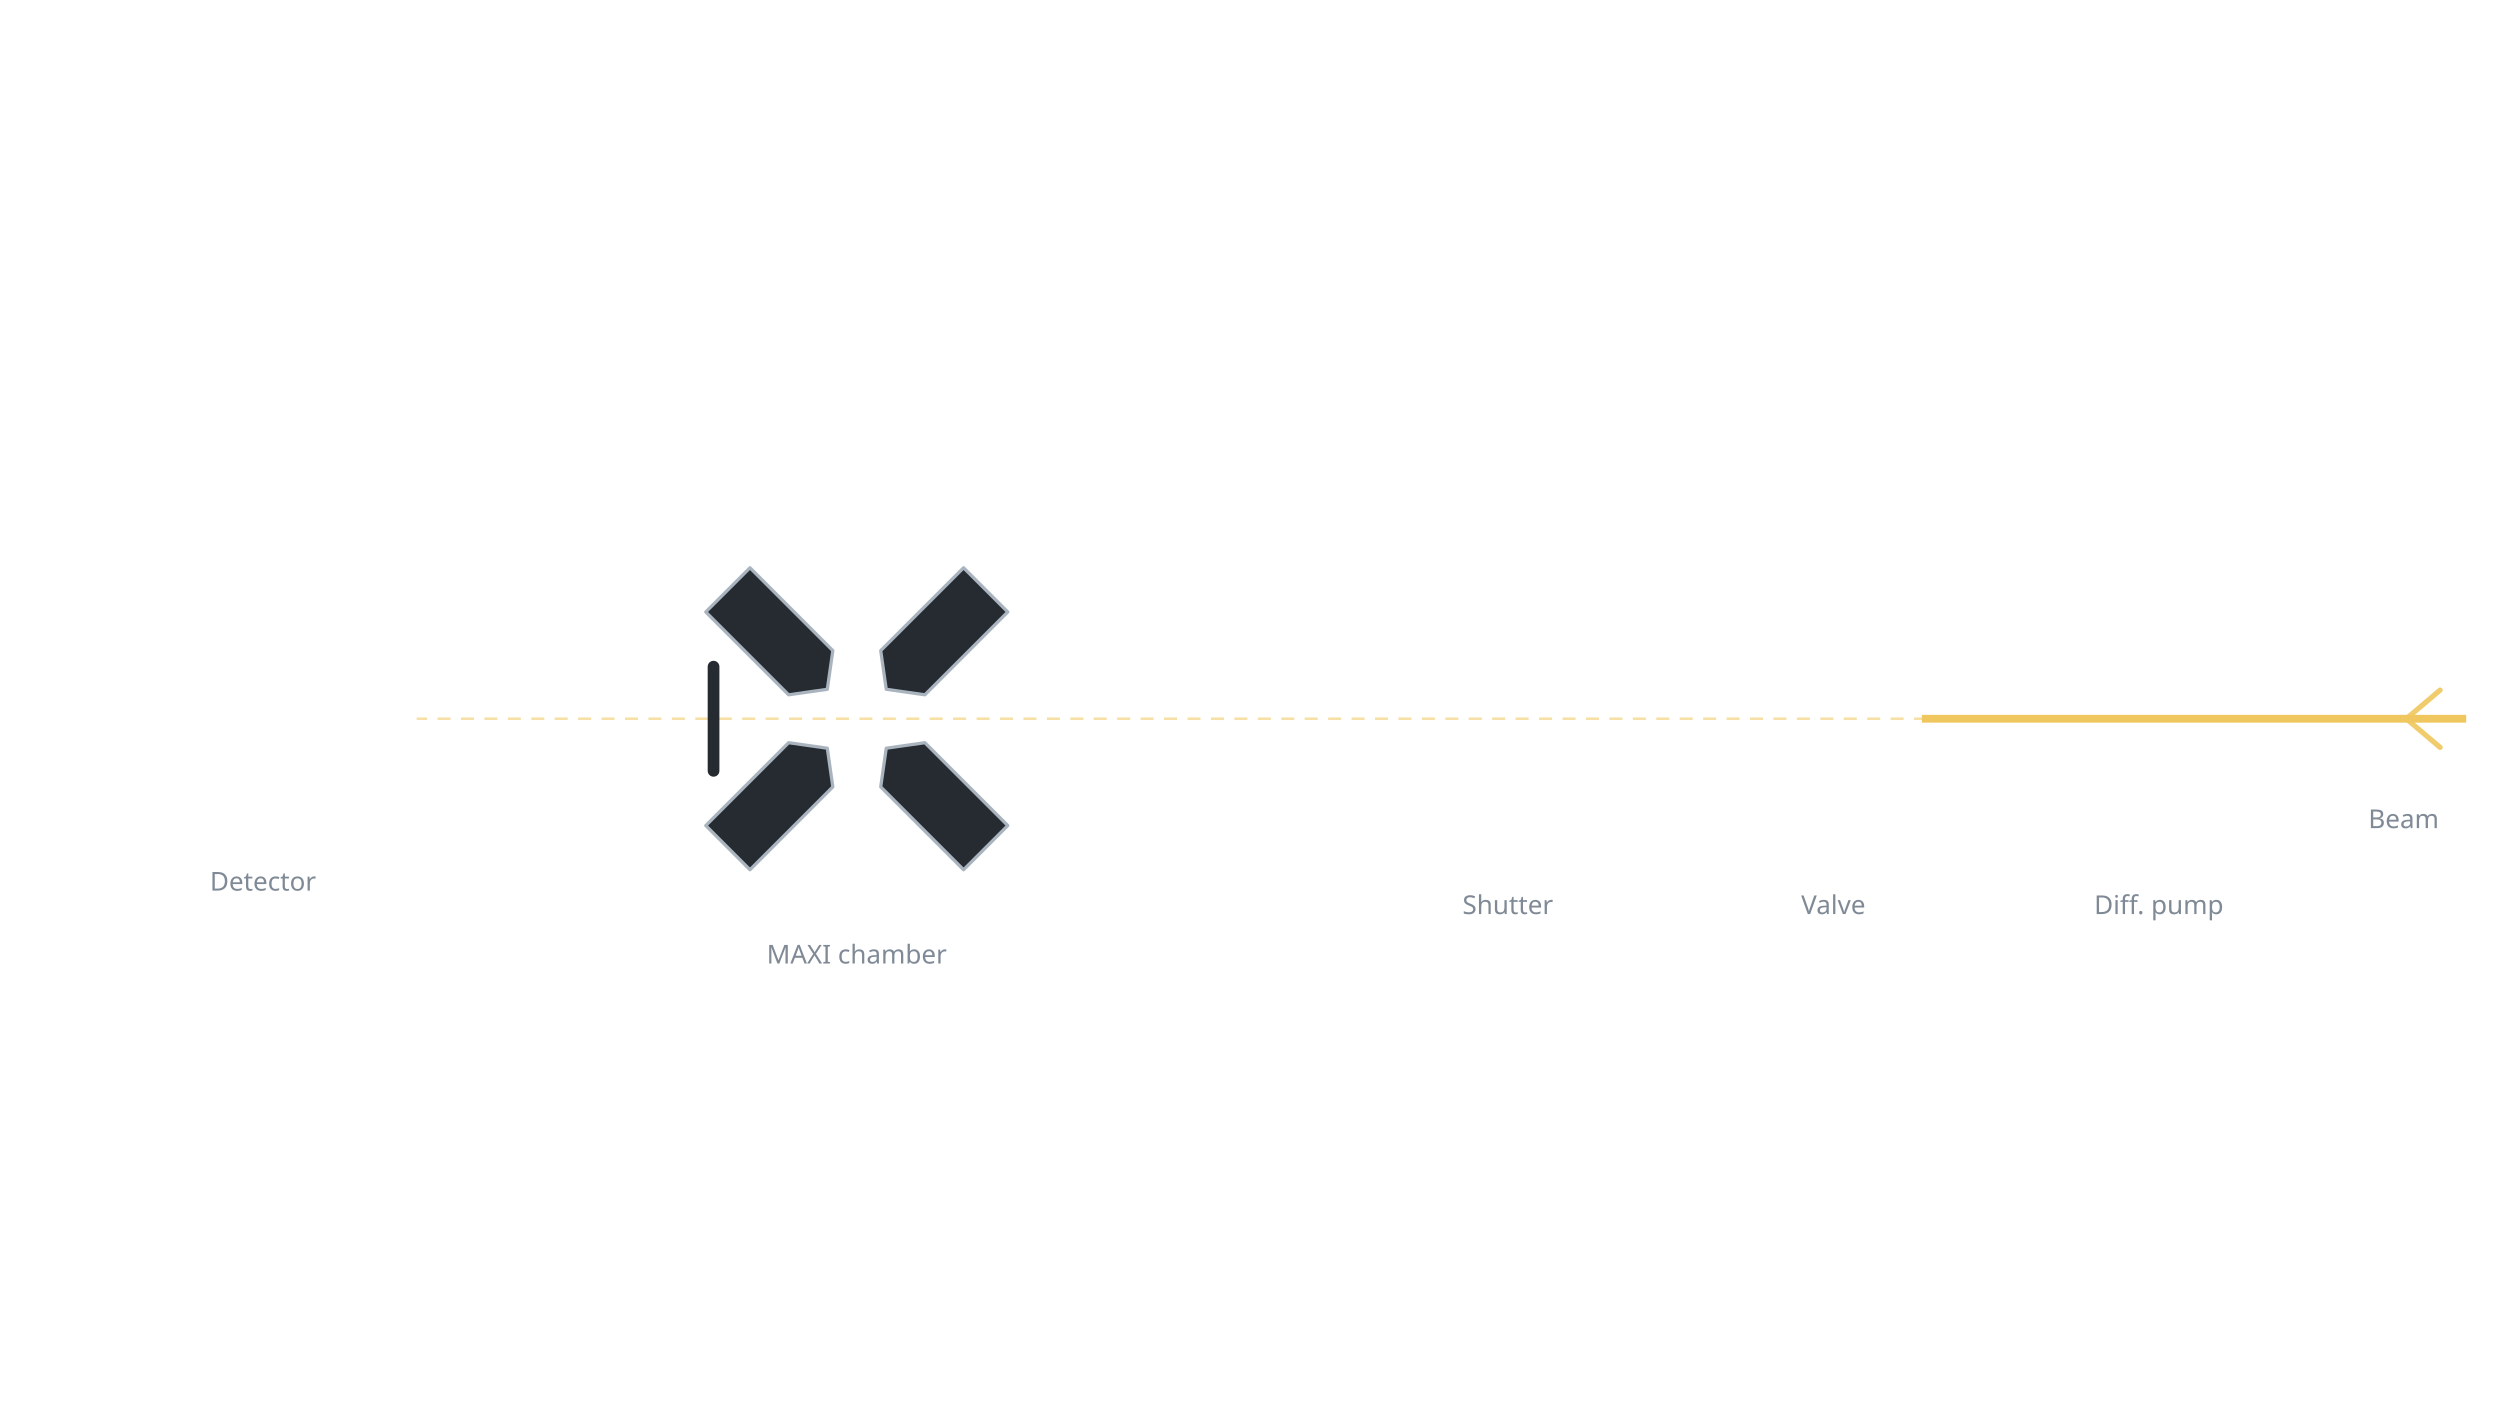
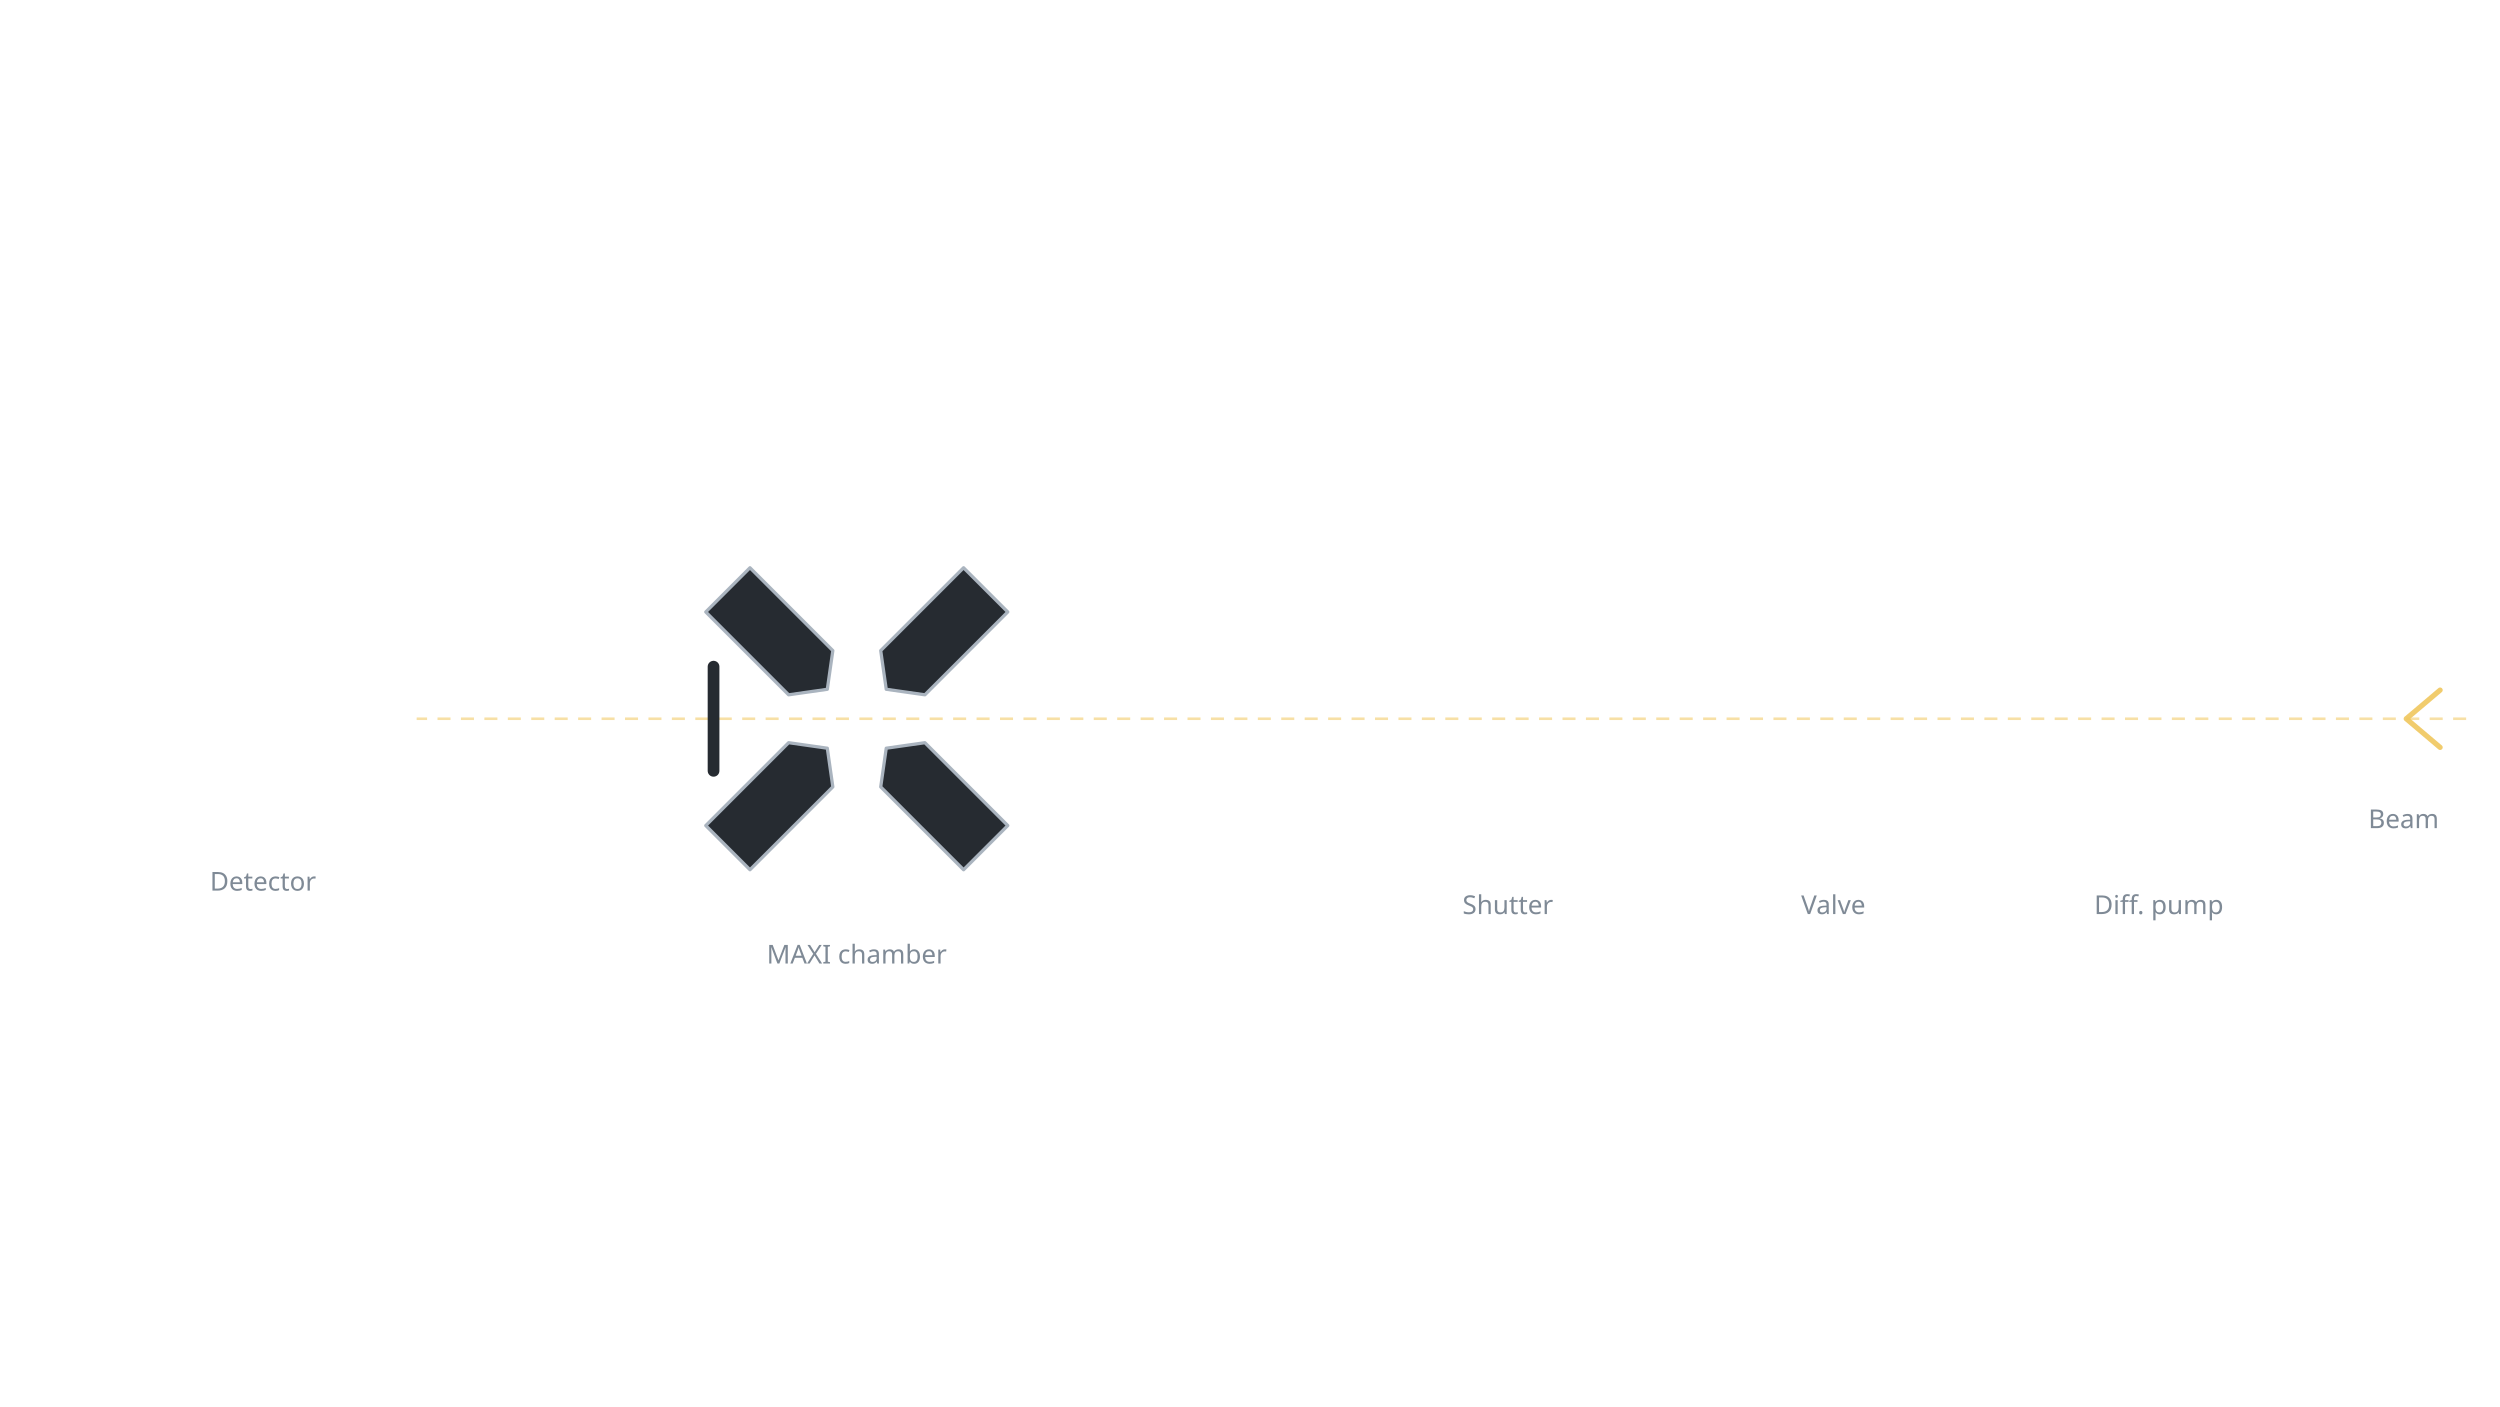
<svg xmlns="http://www.w3.org/2000/svg" version="1.1" viewBox="0 0 1920 1080" width="1920" height="1080">
  <defs id="defs1" />
  <g id="layer_hardware">
    <path id="BEAM_axis" d="M 1894,552 H 320" style="fill:none;stroke:#f0c75e;stroke-width:2;stroke-dasharray:10, 8;stroke-opacity:0.55" />
    <path id="BEAM_arrow" d="m 1874,530 -26,22 26,22" style="fill:none;stroke:#f0c75e;stroke-width:4;stroke-linecap:round;stroke-linejoin:round;stroke-opacity:0.9" />
    <path id="DIODE_BS" d="M 548,512 V 592" style="fill:none;stroke:#262b31;stroke-width:9;stroke-linecap:round" />
    <text id="NAME_detector" xml:space="preserve" x="202" y="684" style="font-family:sans-serif;font-size:20px;font-weight:normal;fill:#7f8a96;text-anchor:middle">Detector</text>
    <text id="NAME_chamber" xml:space="preserve" x="658" y="740" style="font-family:sans-serif;font-size:20px;font-weight:normal;fill:#7f8a96;text-anchor:middle">MAXI chamber</text>
    <text id="NAME_shutterchamber" xml:space="preserve" x="1158" y="702" style="font-family:sans-serif;font-size:20px;font-weight:normal;fill:#7f8a96;text-anchor:middle">Shutter</text>
    <text id="NAME_valve" xml:space="preserve" x="1408" y="702" style="font-family:sans-serif;font-size:20px;font-weight:normal;fill:#7f8a96;text-anchor:middle">Valve</text>
    <text id="NAME_diffpump" xml:space="preserve" x="1658" y="702" style="font-family:sans-serif;font-size:20px;font-weight:normal;fill:#7f8a96;text-anchor:middle">Diff. pump</text>
    <text id="NAME_beamline" xml:space="preserve" x="1846" y="636" style="font-family:sans-serif;font-size:20px;font-weight:normal;fill:#7f8a96;text-anchor:middle">Beam</text>
  </g>
  <g id="layer_magnets">
    <path id="MAG1" d="M 50,-24 L 140,-24 L 140,24 L 50,24 L 32,0 Z" transform="translate(658,552) rotate(45)" style="fill:#262b31;stroke:#aab4bf;stroke-width:2.5;stroke-linejoin:round" />
    <path id="MAG2" d="M 50,-24 L 140,-24 L 140,24 L 50,24 L 32,0 Z" transform="translate(658,552) rotate(135)" style="fill:#262b31;stroke:#aab4bf;stroke-width:2.5;stroke-linejoin:round" />
    <path id="MAG3" d="M 50,-24 L 140,-24 L 140,24 L 50,24 L 32,0 Z" transform="translate(658,552) rotate(225)" style="fill:#262b31;stroke:#aab4bf;stroke-width:2.5;stroke-linejoin:round" />
    <path id="MAG4" d="M 50,-24 L 140,-24 L 140,24 L 50,24 L 32,0 Z" transform="translate(658,552) rotate(315)" style="fill:#262b31;stroke:#aab4bf;stroke-width:2.5;stroke-linejoin:round" />
  </g>
-   <path id="BEAM_entry" d="M 1894,552 H 1476" style="fill:none;stroke:#f0c75e;stroke-width:6" />
</svg>
